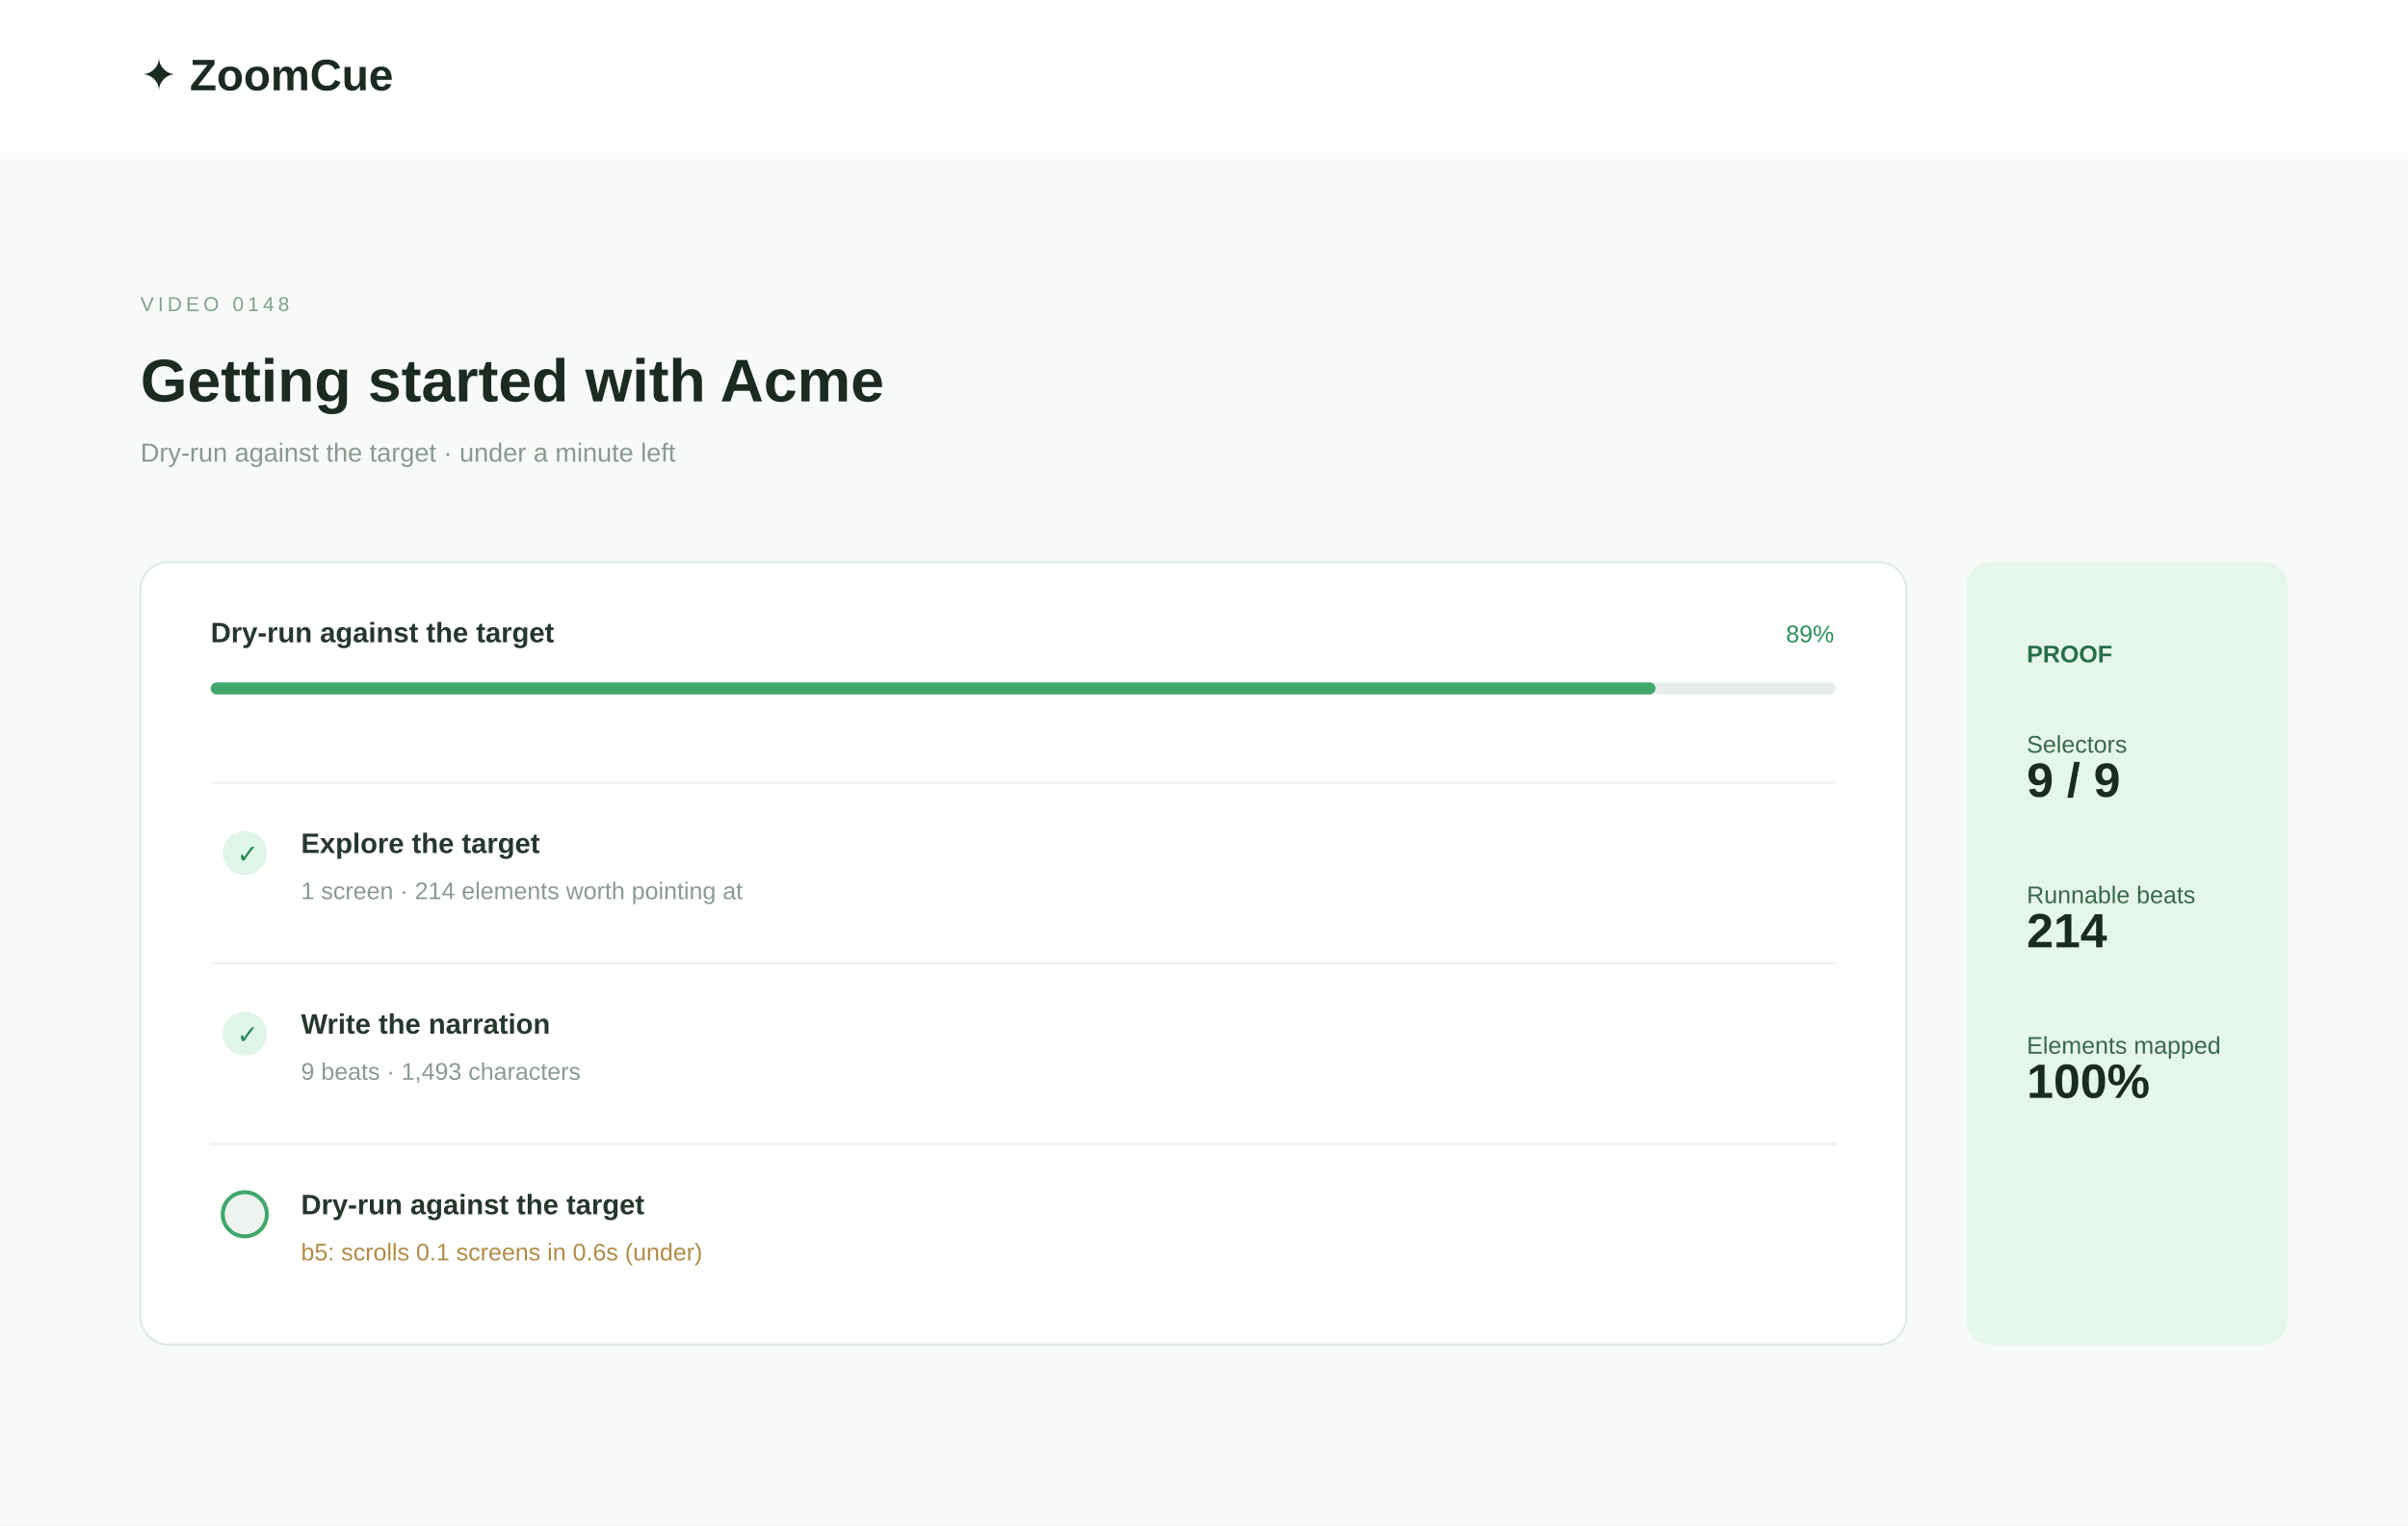
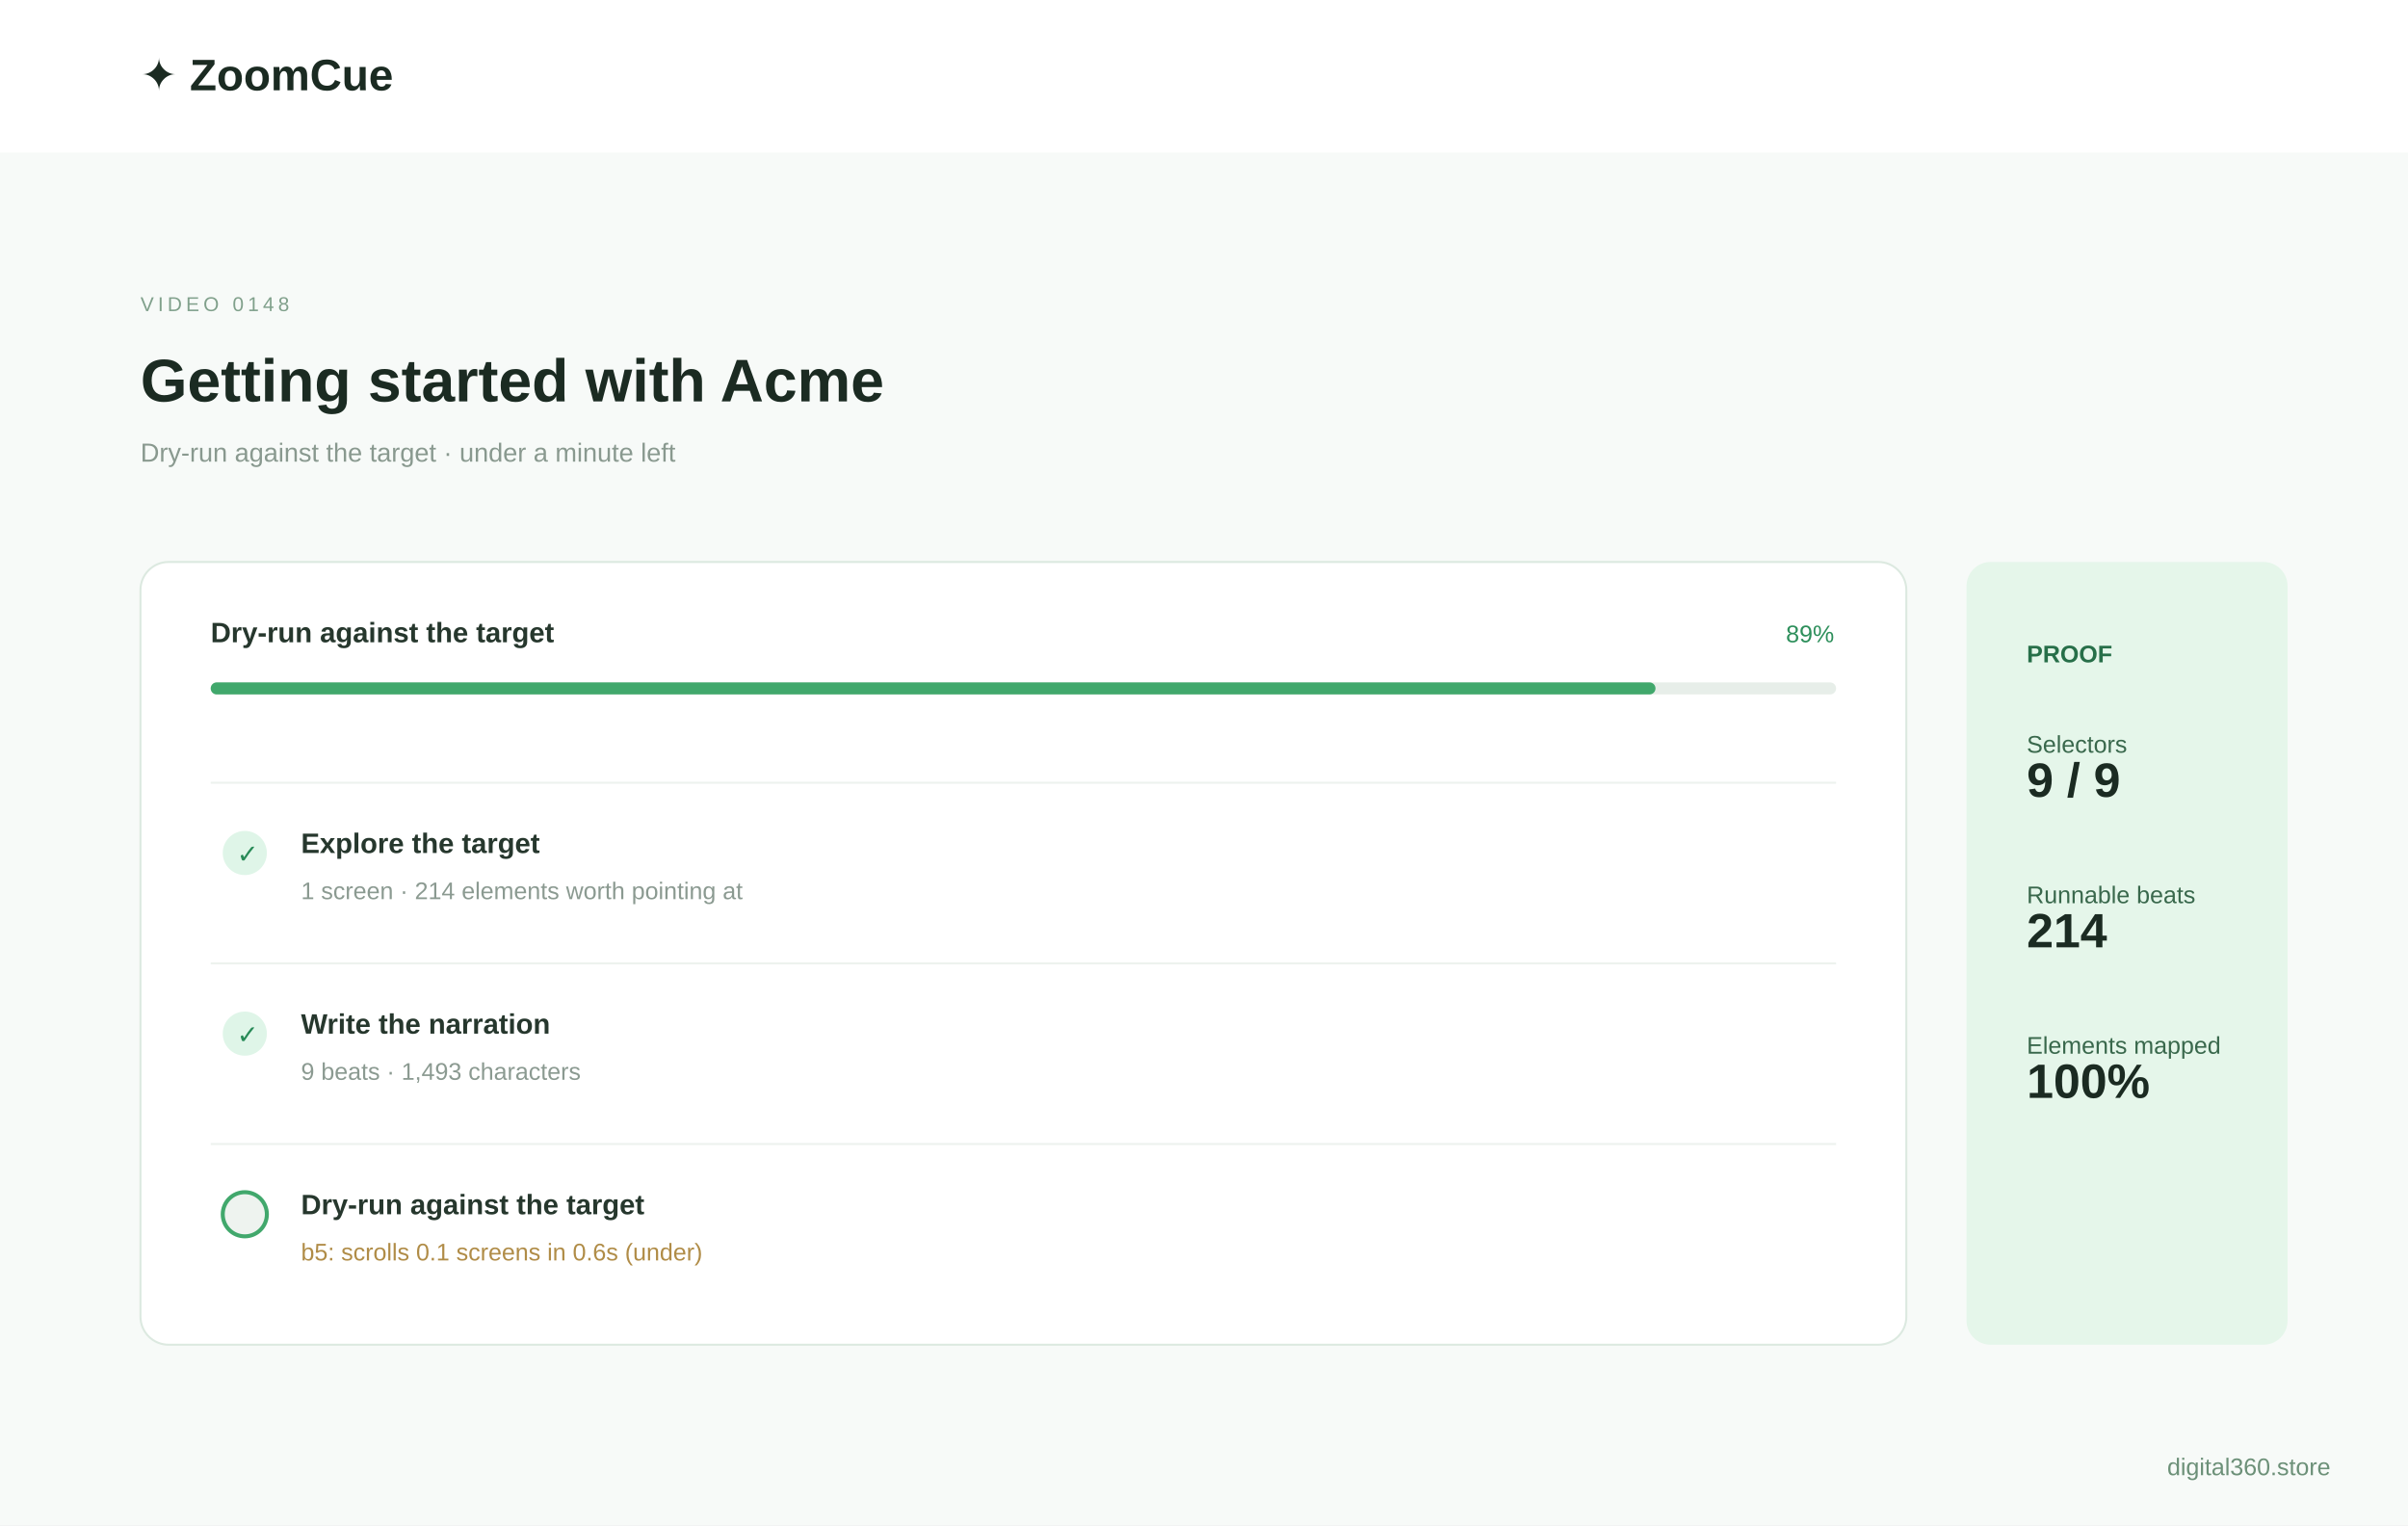
<svg xmlns="http://www.w3.org/2000/svg" width="1200" height="760">
  <rect width="1200" height="760" fill="#f7faf8" />
  <rect width="1200" height="76" fill="#fff" />
  <text x="70" y="45" fill="#1b2b22" font-size="22" font-family="Arial" font-weight="bold">✦ ZoomCue</text>
  <text x="70" y="155" fill="#80a08b" font-size="10" font-family="Arial" letter-spacing="2">VIDEO 0148</text>
  <text x="70" y="200" fill="#1b2b22" font-size="30" font-family="Arial" font-weight="bold">Getting started with Acme</text>
  <text x="70" y="230" fill="#89998f" font-size="13" font-family="Arial">Dry-run against the target · under a minute left</text>
  <rect x="70" y="280" width="880" height="390" rx="14" fill="#fff" stroke="#dce9e0" />
  <text x="105" y="320" fill="#26372d" font-size="14" font-family="Arial" font-weight="bold">Dry-run against the target</text>
  <text x="890" y="320" fill="#2d8f5b" font-size="12" font-family="Arial">89%</text>
  <rect x="105" y="340" width="810" height="6" rx="3" fill="#e7eee9" />
  <rect x="105" y="340" width="720" height="6" rx="3" fill="#41a86c" />
  <line x1="105" y1="390" x2="915" y2="390" stroke="#edf2ee" />
  <circle cx="122" cy="425" r="11" fill="#dff5e8" />
  <text x="118" y="430" fill="#278a57" font-size="13" font-family="Arial">✓</text>
  <text x="150" y="425" fill="#26372d" font-size="14" font-family="Arial" font-weight="bold">Explore the target</text>
  <text x="150" y="448" fill="#8b9a91" font-size="12" font-family="Arial">1 screen · 214 elements worth pointing at</text>
  <line x1="105" y1="480" x2="915" y2="480" stroke="#edf2ee" />
  <circle cx="122" cy="515" r="11" fill="#dff5e8" />
  <text x="118" y="520" fill="#278a57" font-size="13" font-family="Arial">✓</text>
  <text x="150" y="515" fill="#26372d" font-size="14" font-family="Arial" font-weight="bold">Write the narration</text>
  <text x="150" y="538" fill="#8b9a91" font-size="12" font-family="Arial">9 beats · 1,493 characters</text>
  <line x1="105" y1="570" x2="915" y2="570" stroke="#edf2ee" />
  <circle cx="122" cy="605" r="11" fill="#eef3ef" stroke="#41a86c" stroke-width="2" />
  <text x="150" y="605" fill="#26372d" font-size="14" font-family="Arial" font-weight="bold">Dry-run against the target</text>
  <text x="150" y="628" fill="#b08c47" font-size="12" font-family="Arial">b5: scrolls 0.1 screens in 0.6s (under)</text>
  <rect x="980" y="280" width="160" height="390" rx="12" fill="#e5f6ea" />
  <text x="1010" y="330" fill="#276f49" font-size="12" font-family="Arial" font-weight="bold">PROOF</text>
  <text x="1010" y="375" fill="#39684c" font-size="12" font-family="Arial">Selectors</text>
  <text x="1010" y="397" fill="#1b2b22" font-size="24" font-family="Arial" font-weight="bold">9 / 9</text>
  <text x="1010" y="450" fill="#39684c" font-size="12" font-family="Arial">Runnable beats</text>
  <text x="1010" y="472" fill="#1b2b22" font-size="24" font-family="Arial" font-weight="bold">214</text>
  <text x="1010" y="525" fill="#39684c" font-size="12" font-family="Arial">Elements mapped</text>
  <text x="1010" y="547" fill="#1b2b22" font-size="24" font-family="Arial" font-weight="bold">100%</text>
+   <text x="1080" y="735" fill="#6c9078" font-size="12" font-family="Arial">digital360.store</text>
</svg>
